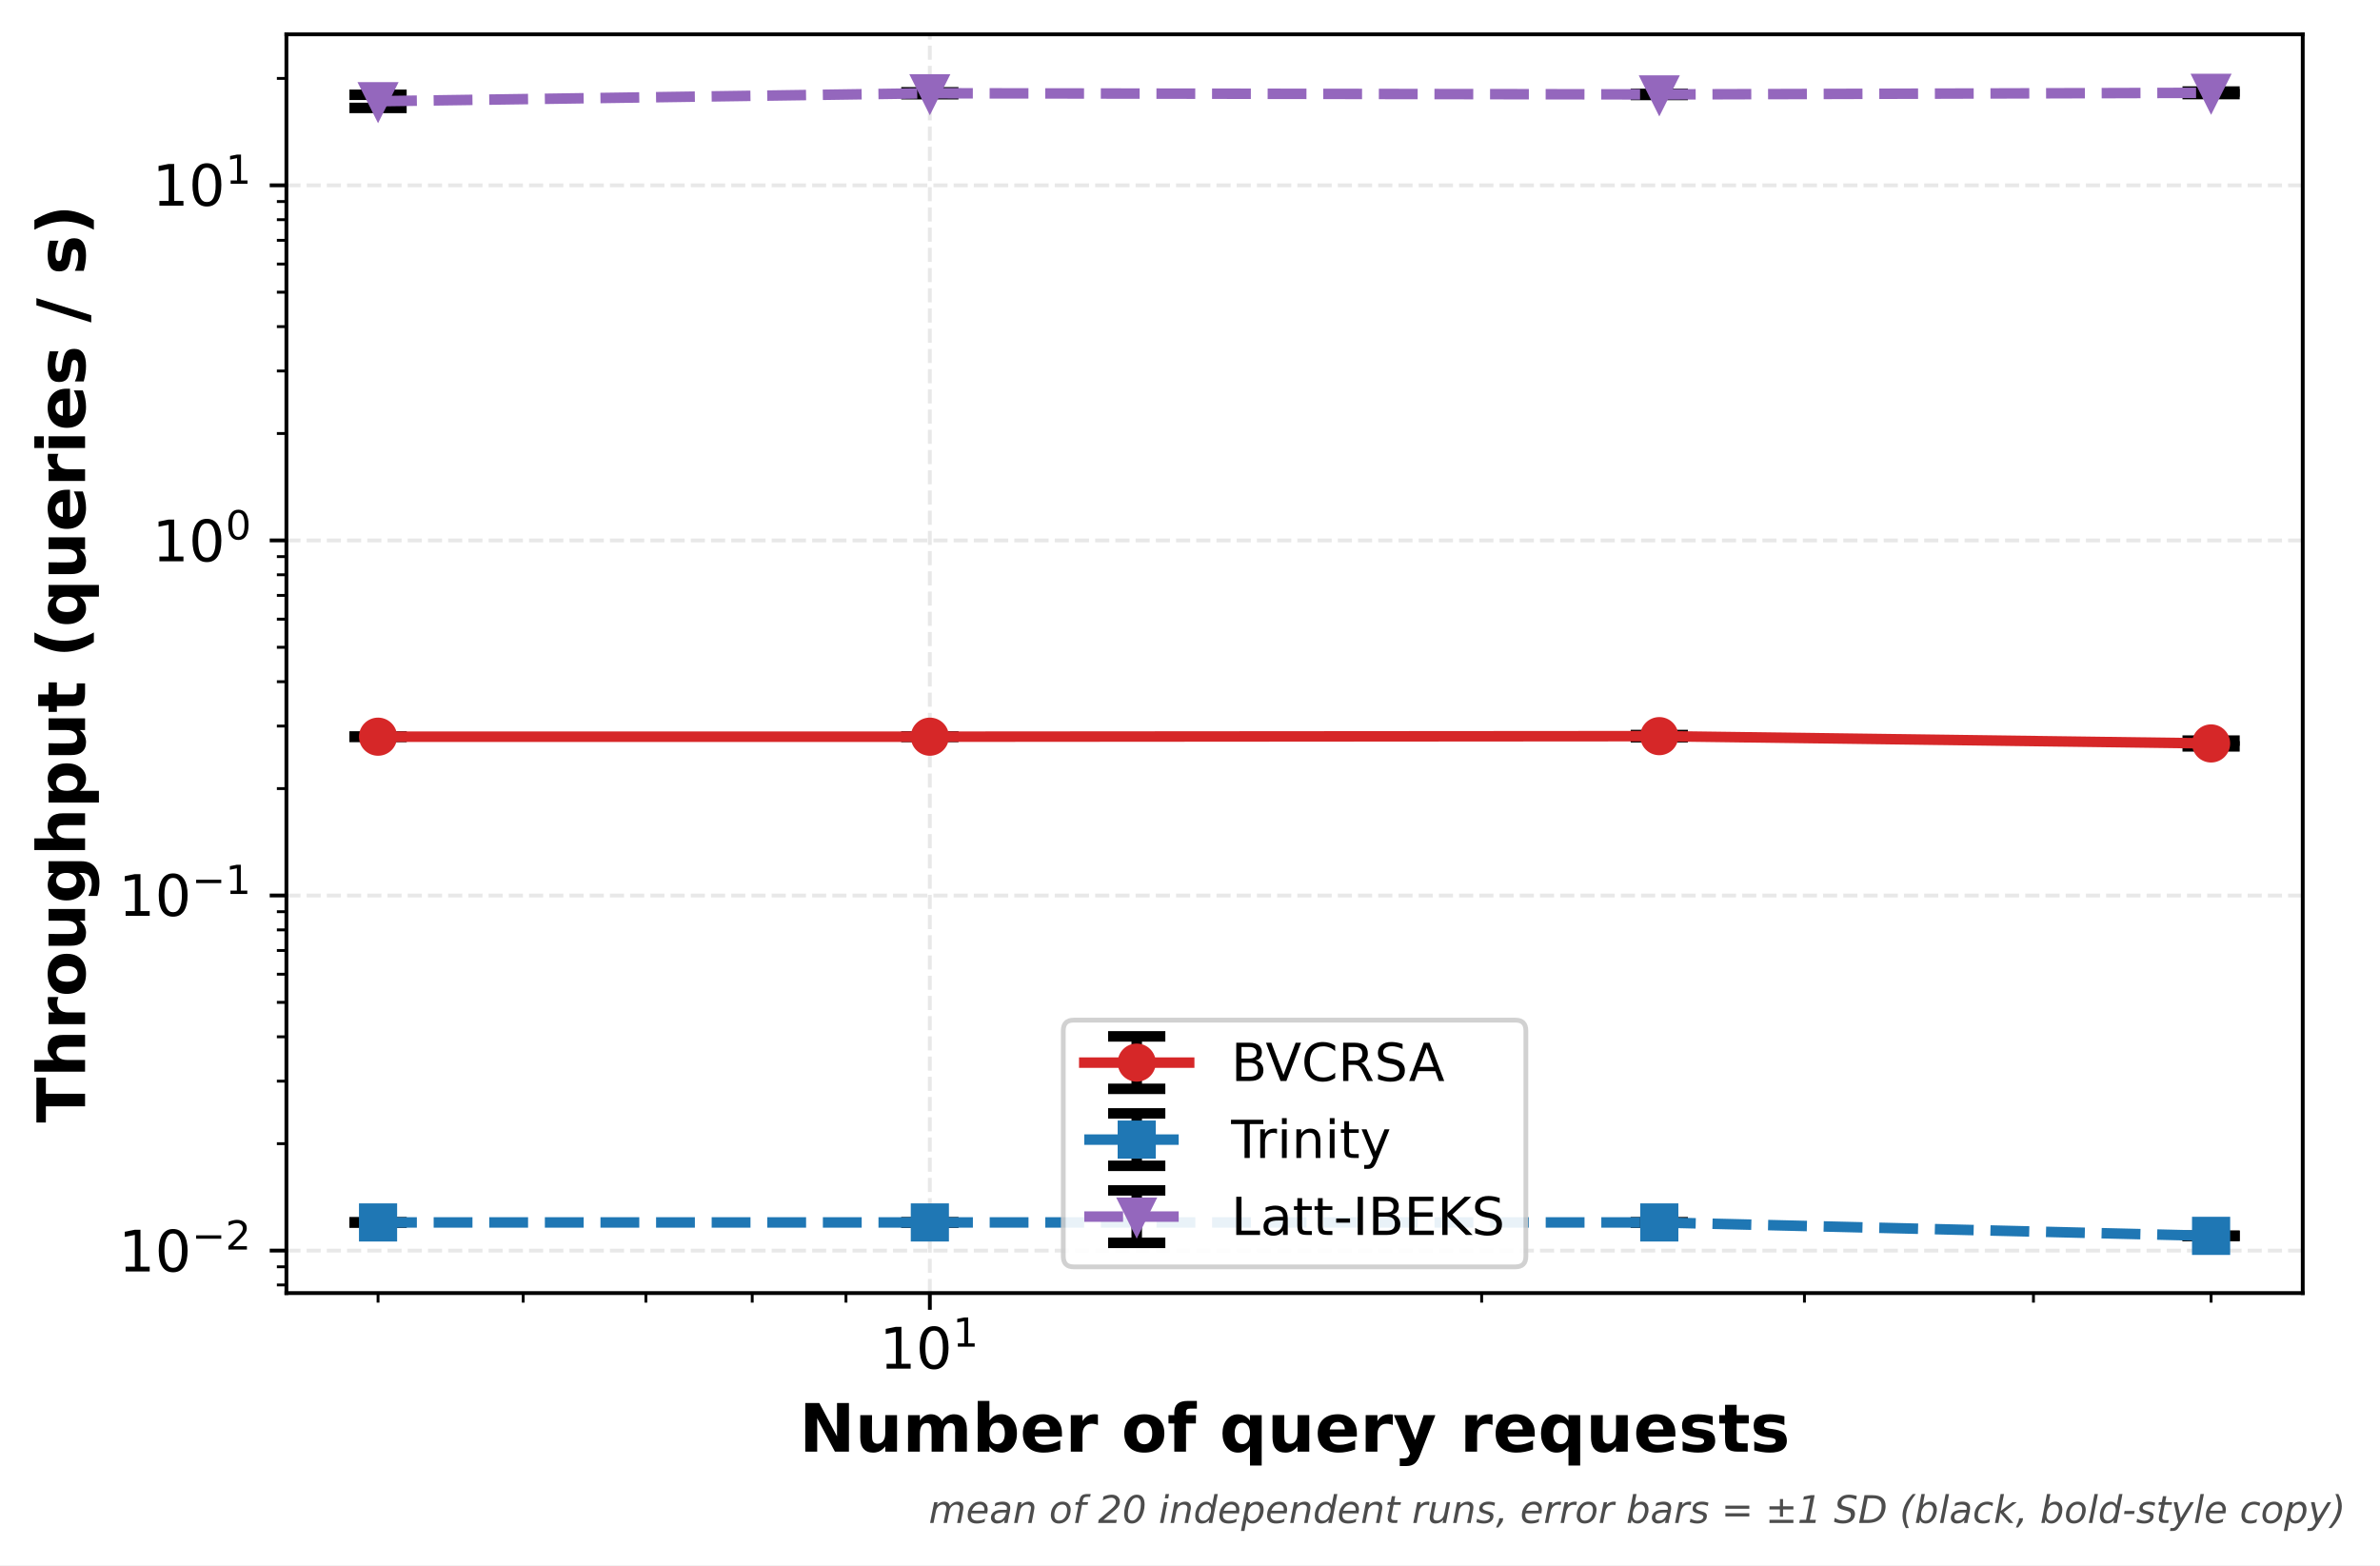
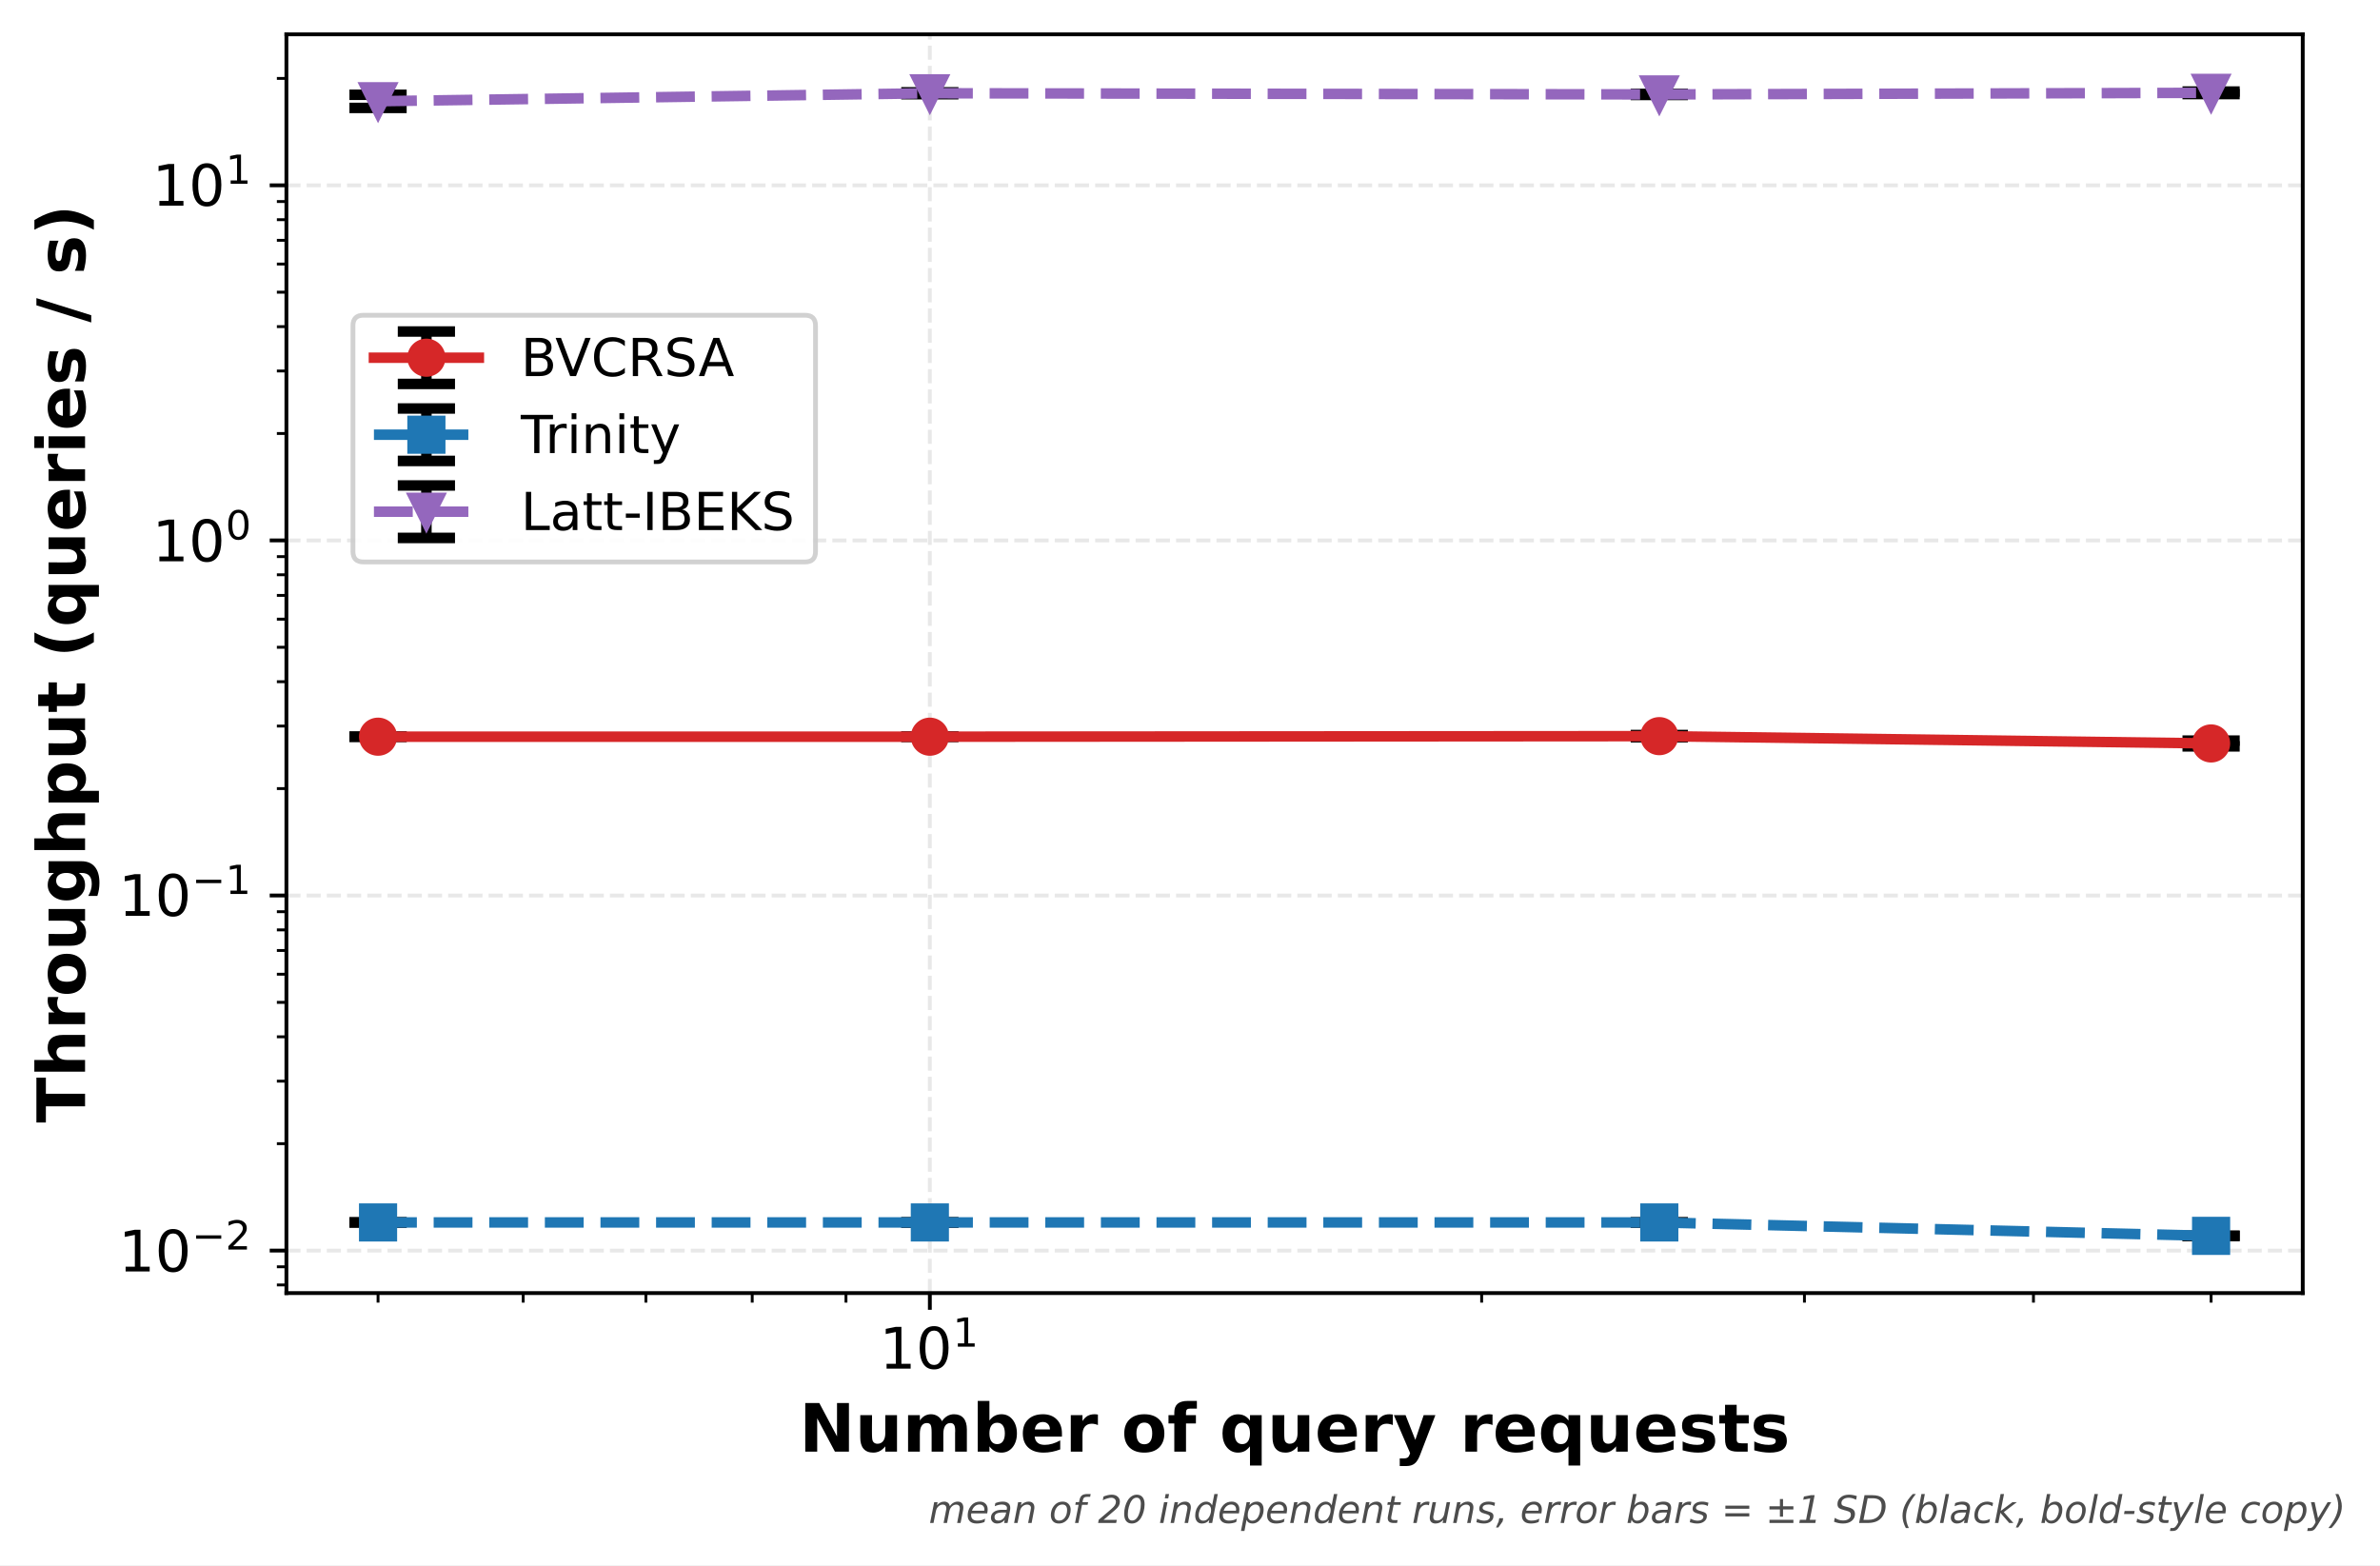
<svg xmlns="http://www.w3.org/2000/svg" xmlns:xlink="http://www.w3.org/1999/xlink" width="499.091pt" height="328.248pt" viewBox="0 0 499.091 328.248" version="1.1">
  <defs>
    <style type="text/css">*{stroke-linejoin: round; stroke-linecap: butt}</style>
  </defs>
  <g id="figure_1">
    <g id="patch_1">
      <path d="M 0 328.248  L 499.091 328.248  L 499.091 0  L 0 0  z " style="fill: #ffffff" />
    </g>
    <g id="axes_1">
      <g id="patch_2">
        <path d="M 60.059 271.168  L 482.891 271.168  L 482.891 7.2  L 60.059 7.2  z " style="fill: #ffffff" />
      </g>
      <g id="matplotlib.axis_1">
        <g id="xtick_1">
          <g id="line2d_1">
-             <path d="M 194.992 271.168  L 194.992 7.2  " clip-path="url(#p34919c92f8)" style="fill: none; stroke-dasharray: 2.96,1.28; stroke-dashoffset: 0; stroke: #b0b0b0; stroke-opacity: 0.3; stroke-width: 0.8" />
+             <path d="M 194.992 271.168  L 194.992 7.2  " clip-path="url(#pae2a5eca88)" style="fill: none; stroke-dasharray: 2.96,1.28; stroke-dashoffset: 0; stroke: #b0b0b0; stroke-opacity: 0.3; stroke-width: 0.8" />
          </g>
          <g id="line2d_2">
            <defs>
-               <path id="m9b18f8acfc" d="M 0 0  L 0 3.5  " style="stroke: #000000; stroke-width: 0.8" />
+               <path id="mffb961b8a1" d="M 0 0  L 0 3.5  " style="stroke: #000000; stroke-width: 0.8" />
            </defs>
            <g>
-               <use xlink:href="#m9b18f8acfc" x="194.992" y="271.168" style="stroke: #000000; stroke-width: 0.8" />
+               <use xlink:href="#mffb961b8a1" x="194.992" y="271.168" style="stroke: #000000; stroke-width: 0.8" />
            </g>
          </g>
          <g id="text_1">
            <g transform="translate(184.4321 287.2861)">
              <text>
                <tspan style="font: 12px 'DejaVu Sans'" x="0 7.635" y="-0.281">10</tspan>
                <tspan style="font: 8.4px 'DejaVu Sans'" x="15.384" y="-4.875">1</tspan>
              </text>
            </g>
          </g>
        </g>
        <g id="xtick_2">
          <g id="line2d_3">
            <defs>
-               <path id="m8271fd96d8" d="M 0 0  L 0 2  " style="stroke: #000000; stroke-width: 0.6" />
+               <path id="ma31d0a58fc" d="M 0 0  L 0 2  " style="stroke: #000000; stroke-width: 0.6" />
            </defs>
            <g>
-               <use xlink:href="#m8271fd96d8" x="79.278" y="271.168" style="stroke: #000000; stroke-width: 0.6" />
+               <use xlink:href="#ma31d0a58fc" x="79.278" y="271.168" style="stroke: #000000; stroke-width: 0.6" />
            </g>
          </g>
        </g>
        <g id="xtick_3">
          <g id="line2d_4">
            <g>
-               <use xlink:href="#m8271fd96d8" x="109.715" y="271.168" style="stroke: #000000; stroke-width: 0.6" />
+               <use xlink:href="#ma31d0a58fc" x="109.715" y="271.168" style="stroke: #000000; stroke-width: 0.6" />
            </g>
          </g>
        </g>
        <g id="xtick_4">
          <g id="line2d_5">
            <g>
-               <use xlink:href="#m8271fd96d8" x="135.449" y="271.168" style="stroke: #000000; stroke-width: 0.6" />
+               <use xlink:href="#ma31d0a58fc" x="135.449" y="271.168" style="stroke: #000000; stroke-width: 0.6" />
            </g>
          </g>
        </g>
        <g id="xtick_5">
          <g id="line2d_6">
            <g>
-               <use xlink:href="#m8271fd96d8" x="157.741" y="271.168" style="stroke: #000000; stroke-width: 0.6" />
+               <use xlink:href="#ma31d0a58fc" x="157.741" y="271.168" style="stroke: #000000; stroke-width: 0.6" />
            </g>
          </g>
        </g>
        <g id="xtick_6">
          <g id="line2d_7">
            <g>
-               <use xlink:href="#m8271fd96d8" x="177.403" y="271.168" style="stroke: #000000; stroke-width: 0.6" />
+               <use xlink:href="#ma31d0a58fc" x="177.403" y="271.168" style="stroke: #000000; stroke-width: 0.6" />
            </g>
          </g>
        </g>
        <g id="xtick_7">
          <g id="line2d_8">
            <g>
-               <use xlink:href="#m8271fd96d8" x="310.706" y="271.168" style="stroke: #000000; stroke-width: 0.6" />
+               <use xlink:href="#ma31d0a58fc" x="310.706" y="271.168" style="stroke: #000000; stroke-width: 0.6" />
            </g>
          </g>
        </g>
        <g id="xtick_8">
          <g id="line2d_9">
            <g>
-               <use xlink:href="#m8271fd96d8" x="378.394" y="271.168" style="stroke: #000000; stroke-width: 0.6" />
+               <use xlink:href="#ma31d0a58fc" x="378.394" y="271.168" style="stroke: #000000; stroke-width: 0.6" />
            </g>
          </g>
        </g>
        <g id="xtick_9">
          <g id="line2d_10">
            <g>
-               <use xlink:href="#m8271fd96d8" x="426.42" y="271.168" style="stroke: #000000; stroke-width: 0.6" />
+               <use xlink:href="#ma31d0a58fc" x="426.42" y="271.168" style="stroke: #000000; stroke-width: 0.6" />
            </g>
          </g>
        </g>
        <g id="xtick_10">
          <g id="line2d_11">
            <g>
-               <use xlink:href="#m8271fd96d8" x="463.671" y="271.168" style="stroke: #000000; stroke-width: 0.6" />
+               <use xlink:href="#ma31d0a58fc" x="463.671" y="271.168" style="stroke: #000000; stroke-width: 0.6" />
            </g>
          </g>
        </g>
        <g id="text_2">
          <text style="font: 700 14px 'DejaVu Sans', 'Arial', 'Helvetica', sans-serif; text-anchor: middle" x="271.475" y="304.42" transform="rotate(-0 271.4747 304.4196)">Number of query requests</text>
        </g>
      </g>
      <g id="matplotlib.axis_2">
        <g id="ytick_1">
          <g id="line2d_12">
-             <path d="M 60.059 262.252  L 482.891 262.252  " clip-path="url(#p34919c92f8)" style="fill: none; stroke-dasharray: 2.96,1.28; stroke-dashoffset: 0; stroke: #b0b0b0; stroke-opacity: 0.3; stroke-width: 0.8" />
+             <path d="M 60.059 262.252  L 482.891 262.252  " clip-path="url(#pae2a5eca88)" style="fill: none; stroke-dasharray: 2.96,1.28; stroke-dashoffset: 0; stroke: #b0b0b0; stroke-opacity: 0.3; stroke-width: 0.8" />
          </g>
          <g id="line2d_13">
            <defs>
-               <path id="mfb3e36027e" d="M 0 0  L -3.5 0  " style="stroke: #000000; stroke-width: 0.8" />
+               <path id="m180f0a459a" d="M 0 0  L -3.5 0  " style="stroke: #000000; stroke-width: 0.8" />
            </defs>
            <g>
-               <use xlink:href="#mfb3e36027e" x="60.059" y="262.252" style="stroke: #000000; stroke-width: 0.8" />
+               <use xlink:href="#m180f0a459a" x="60.059" y="262.252" style="stroke: #000000; stroke-width: 0.8" />
            </g>
          </g>
          <g id="text_3">
            <g transform="translate(24.85875 266.8108)">
              <text>
                <tspan style="font: 12px 'DejaVu Sans'" x="0 7.635" y="-0.172">10</tspan>
                <tspan style="font: 8.4px 'DejaVu Sans'" x="15.384 22.423" y="-4.766">−2</tspan>
              </text>
            </g>
          </g>
        </g>
        <g id="ytick_2">
          <g id="line2d_14">
-             <path d="M 60.059 187.787  L 482.891 187.787  " clip-path="url(#p34919c92f8)" style="fill: none; stroke-dasharray: 2.96,1.28; stroke-dashoffset: 0; stroke: #b0b0b0; stroke-opacity: 0.3; stroke-width: 0.8" />
+             <path d="M 60.059 187.787  L 482.891 187.787  " clip-path="url(#pae2a5eca88)" style="fill: none; stroke-dasharray: 2.96,1.28; stroke-dashoffset: 0; stroke: #b0b0b0; stroke-opacity: 0.3; stroke-width: 0.8" />
          </g>
          <g id="line2d_15">
            <g>
-               <use xlink:href="#mfb3e36027e" x="60.059" y="187.787" style="stroke: #000000; stroke-width: 0.8" />
+               <use xlink:href="#m180f0a459a" x="60.059" y="187.787" style="stroke: #000000; stroke-width: 0.8" />
            </g>
          </g>
          <g id="text_4">
            <g transform="translate(24.85875 192.3463)">
              <text>
                <tspan style="font: 12px 'DejaVu Sans'" x="0 7.635" y="-0.281">10</tspan>
                <tspan style="font: 8.4px 'DejaVu Sans'" x="15.384 22.423" y="-4.875">−1</tspan>
              </text>
            </g>
          </g>
        </g>
        <g id="ytick_3">
          <g id="line2d_16">
-             <path d="M 60.059 113.323  L 482.891 113.323  " clip-path="url(#p34919c92f8)" style="fill: none; stroke-dasharray: 2.96,1.28; stroke-dashoffset: 0; stroke: #b0b0b0; stroke-opacity: 0.3; stroke-width: 0.8" />
+             <path d="M 60.059 113.323  L 482.891 113.323  " clip-path="url(#pae2a5eca88)" style="fill: none; stroke-dasharray: 2.96,1.28; stroke-dashoffset: 0; stroke: #b0b0b0; stroke-opacity: 0.3; stroke-width: 0.8" />
          </g>
          <g id="line2d_17">
            <g>
-               <use xlink:href="#mfb3e36027e" x="60.059" y="113.323" style="stroke: #000000; stroke-width: 0.8" />
+               <use xlink:href="#m180f0a459a" x="60.059" y="113.323" style="stroke: #000000; stroke-width: 0.8" />
            </g>
          </g>
          <g id="text_5">
            <g transform="translate(31.93875 117.8818)">
              <text>
                <tspan style="font: 12px 'DejaVu Sans'" x="0 7.635" y="-0.172">10</tspan>
                <tspan style="font: 8.4px 'DejaVu Sans'" x="15.384" y="-4.766">0</tspan>
              </text>
            </g>
          </g>
        </g>
        <g id="ytick_4">
          <g id="line2d_18">
-             <path d="M 60.059 38.858  L 482.891 38.858  " clip-path="url(#p34919c92f8)" style="fill: none; stroke-dasharray: 2.96,1.28; stroke-dashoffset: 0; stroke: #b0b0b0; stroke-opacity: 0.3; stroke-width: 0.8" />
+             <path d="M 60.059 38.858  L 482.891 38.858  " clip-path="url(#pae2a5eca88)" style="fill: none; stroke-dasharray: 2.96,1.28; stroke-dashoffset: 0; stroke: #b0b0b0; stroke-opacity: 0.3; stroke-width: 0.8" />
          </g>
          <g id="line2d_19">
            <g>
-               <use xlink:href="#mfb3e36027e" x="60.059" y="38.858" style="stroke: #000000; stroke-width: 0.8" />
+               <use xlink:href="#m180f0a459a" x="60.059" y="38.858" style="stroke: #000000; stroke-width: 0.8" />
            </g>
          </g>
          <g id="text_6">
            <g transform="translate(31.93875 43.41732)">
              <text>
                <tspan style="font: 12px 'DejaVu Sans'" x="0 7.635" y="-0.281">10</tspan>
                <tspan style="font: 8.4px 'DejaVu Sans'" x="15.384" y="-4.875">1</tspan>
              </text>
            </g>
          </g>
        </g>
        <g id="ytick_5">
          <g id="line2d_20">
            <defs>
-               <path id="m5e1f005e05" d="M 0 0  L -2 0  " style="stroke: #000000; stroke-width: 0.6" />
+               <path id="m0872c9e850" d="M 0 0  L -2 0  " style="stroke: #000000; stroke-width: 0.6" />
            </defs>
            <g>
-               <use xlink:href="#m5e1f005e05" x="60.059" y="269.468" style="stroke: #000000; stroke-width: 0.6" />
+               <use xlink:href="#m0872c9e850" x="60.059" y="269.468" style="stroke: #000000; stroke-width: 0.6" />
            </g>
          </g>
        </g>
        <g id="ytick_6">
          <g id="line2d_21">
            <g>
-               <use xlink:href="#m5e1f005e05" x="60.059" y="265.659" style="stroke: #000000; stroke-width: 0.6" />
+               <use xlink:href="#m0872c9e850" x="60.059" y="265.659" style="stroke: #000000; stroke-width: 0.6" />
            </g>
          </g>
        </g>
        <g id="ytick_7">
          <g id="line2d_22">
            <g>
-               <use xlink:href="#m5e1f005e05" x="60.059" y="239.836" style="stroke: #000000; stroke-width: 0.6" />
+               <use xlink:href="#m0872c9e850" x="60.059" y="239.836" style="stroke: #000000; stroke-width: 0.6" />
            </g>
          </g>
        </g>
        <g id="ytick_8">
          <g id="line2d_23">
            <g>
-               <use xlink:href="#m5e1f005e05" x="60.059" y="226.723" style="stroke: #000000; stroke-width: 0.6" />
+               <use xlink:href="#m0872c9e850" x="60.059" y="226.723" style="stroke: #000000; stroke-width: 0.6" />
            </g>
          </g>
        </g>
        <g id="ytick_9">
          <g id="line2d_24">
            <g>
-               <use xlink:href="#m5e1f005e05" x="60.059" y="217.42" style="stroke: #000000; stroke-width: 0.6" />
+               <use xlink:href="#m0872c9e850" x="60.059" y="217.42" style="stroke: #000000; stroke-width: 0.6" />
            </g>
          </g>
        </g>
        <g id="ytick_10">
          <g id="line2d_25">
            <g>
-               <use xlink:href="#m5e1f005e05" x="60.059" y="210.203" style="stroke: #000000; stroke-width: 0.6" />
+               <use xlink:href="#m0872c9e850" x="60.059" y="210.203" style="stroke: #000000; stroke-width: 0.6" />
            </g>
          </g>
        </g>
        <g id="ytick_11">
          <g id="line2d_26">
            <g>
-               <use xlink:href="#m5e1f005e05" x="60.059" y="204.307" style="stroke: #000000; stroke-width: 0.6" />
+               <use xlink:href="#m0872c9e850" x="60.059" y="204.307" style="stroke: #000000; stroke-width: 0.6" />
            </g>
          </g>
        </g>
        <g id="ytick_12">
          <g id="line2d_27">
            <g>
-               <use xlink:href="#m5e1f005e05" x="60.059" y="199.322" style="stroke: #000000; stroke-width: 0.6" />
+               <use xlink:href="#m0872c9e850" x="60.059" y="199.322" style="stroke: #000000; stroke-width: 0.6" />
            </g>
          </g>
        </g>
        <g id="ytick_13">
          <g id="line2d_28">
            <g>
-               <use xlink:href="#m5e1f005e05" x="60.059" y="195.004" style="stroke: #000000; stroke-width: 0.6" />
+               <use xlink:href="#m0872c9e850" x="60.059" y="195.004" style="stroke: #000000; stroke-width: 0.6" />
            </g>
          </g>
        </g>
        <g id="ytick_14">
          <g id="line2d_29">
            <g>
-               <use xlink:href="#m5e1f005e05" x="60.059" y="191.195" style="stroke: #000000; stroke-width: 0.6" />
+               <use xlink:href="#m0872c9e850" x="60.059" y="191.195" style="stroke: #000000; stroke-width: 0.6" />
            </g>
          </g>
        </g>
        <g id="ytick_15">
          <g id="line2d_30">
            <g>
-               <use xlink:href="#m5e1f005e05" x="60.059" y="165.371" style="stroke: #000000; stroke-width: 0.6" />
+               <use xlink:href="#m0872c9e850" x="60.059" y="165.371" style="stroke: #000000; stroke-width: 0.6" />
            </g>
          </g>
        </g>
        <g id="ytick_16">
          <g id="line2d_31">
            <g>
-               <use xlink:href="#m5e1f005e05" x="60.059" y="152.259" style="stroke: #000000; stroke-width: 0.6" />
+               <use xlink:href="#m0872c9e850" x="60.059" y="152.259" style="stroke: #000000; stroke-width: 0.6" />
            </g>
          </g>
        </g>
        <g id="ytick_17">
          <g id="line2d_32">
            <g>
-               <use xlink:href="#m5e1f005e05" x="60.059" y="142.955" style="stroke: #000000; stroke-width: 0.6" />
+               <use xlink:href="#m0872c9e850" x="60.059" y="142.955" style="stroke: #000000; stroke-width: 0.6" />
            </g>
          </g>
        </g>
        <g id="ytick_18">
          <g id="line2d_33">
            <g>
-               <use xlink:href="#m5e1f005e05" x="60.059" y="135.739" style="stroke: #000000; stroke-width: 0.6" />
+               <use xlink:href="#m0872c9e850" x="60.059" y="135.739" style="stroke: #000000; stroke-width: 0.6" />
            </g>
          </g>
        </g>
        <g id="ytick_19">
          <g id="line2d_34">
            <g>
-               <use xlink:href="#m5e1f005e05" x="60.059" y="129.843" style="stroke: #000000; stroke-width: 0.6" />
+               <use xlink:href="#m0872c9e850" x="60.059" y="129.843" style="stroke: #000000; stroke-width: 0.6" />
            </g>
          </g>
        </g>
        <g id="ytick_20">
          <g id="line2d_35">
            <g>
-               <use xlink:href="#m5e1f005e05" x="60.059" y="124.857" style="stroke: #000000; stroke-width: 0.6" />
+               <use xlink:href="#m0872c9e850" x="60.059" y="124.857" style="stroke: #000000; stroke-width: 0.6" />
            </g>
          </g>
        </g>
        <g id="ytick_21">
          <g id="line2d_36">
            <g>
-               <use xlink:href="#m5e1f005e05" x="60.059" y="120.539" style="stroke: #000000; stroke-width: 0.6" />
+               <use xlink:href="#m0872c9e850" x="60.059" y="120.539" style="stroke: #000000; stroke-width: 0.6" />
            </g>
          </g>
        </g>
        <g id="ytick_22">
          <g id="line2d_37">
            <g>
-               <use xlink:href="#m5e1f005e05" x="60.059" y="116.73" style="stroke: #000000; stroke-width: 0.6" />
+               <use xlink:href="#m0872c9e850" x="60.059" y="116.73" style="stroke: #000000; stroke-width: 0.6" />
            </g>
          </g>
        </g>
        <g id="ytick_23">
          <g id="line2d_38">
            <g>
-               <use xlink:href="#m5e1f005e05" x="60.059" y="90.907" style="stroke: #000000; stroke-width: 0.6" />
+               <use xlink:href="#m0872c9e850" x="60.059" y="90.907" style="stroke: #000000; stroke-width: 0.6" />
            </g>
          </g>
        </g>
        <g id="ytick_24">
          <g id="line2d_39">
            <g>
-               <use xlink:href="#m5e1f005e05" x="60.059" y="77.794" style="stroke: #000000; stroke-width: 0.6" />
+               <use xlink:href="#m0872c9e850" x="60.059" y="77.794" style="stroke: #000000; stroke-width: 0.6" />
            </g>
          </g>
        </g>
        <g id="ytick_25">
          <g id="line2d_40">
            <g>
-               <use xlink:href="#m5e1f005e05" x="60.059" y="68.491" style="stroke: #000000; stroke-width: 0.6" />
+               <use xlink:href="#m0872c9e850" x="60.059" y="68.491" style="stroke: #000000; stroke-width: 0.6" />
            </g>
          </g>
        </g>
        <g id="ytick_26">
          <g id="line2d_41">
            <g>
-               <use xlink:href="#m5e1f005e05" x="60.059" y="61.274" style="stroke: #000000; stroke-width: 0.6" />
+               <use xlink:href="#m0872c9e850" x="60.059" y="61.274" style="stroke: #000000; stroke-width: 0.6" />
            </g>
          </g>
        </g>
        <g id="ytick_27">
          <g id="line2d_42">
            <g>
-               <use xlink:href="#m5e1f005e05" x="60.059" y="55.378" style="stroke: #000000; stroke-width: 0.6" />
+               <use xlink:href="#m0872c9e850" x="60.059" y="55.378" style="stroke: #000000; stroke-width: 0.6" />
            </g>
          </g>
        </g>
        <g id="ytick_28">
          <g id="line2d_43">
            <g>
-               <use xlink:href="#m5e1f005e05" x="60.059" y="50.393" style="stroke: #000000; stroke-width: 0.6" />
+               <use xlink:href="#m0872c9e850" x="60.059" y="50.393" style="stroke: #000000; stroke-width: 0.6" />
            </g>
          </g>
        </g>
        <g id="ytick_29">
          <g id="line2d_44">
            <g>
-               <use xlink:href="#m5e1f005e05" x="60.059" y="46.075" style="stroke: #000000; stroke-width: 0.6" />
+               <use xlink:href="#m0872c9e850" x="60.059" y="46.075" style="stroke: #000000; stroke-width: 0.6" />
            </g>
          </g>
        </g>
        <g id="ytick_30">
          <g id="line2d_45">
            <g>
-               <use xlink:href="#m5e1f005e05" x="60.059" y="42.266" style="stroke: #000000; stroke-width: 0.6" />
+               <use xlink:href="#m0872c9e850" x="60.059" y="42.266" style="stroke: #000000; stroke-width: 0.6" />
            </g>
          </g>
        </g>
        <g id="ytick_31">
          <g id="line2d_46">
            <g>
-               <use xlink:href="#m5e1f005e05" x="60.059" y="16.442" style="stroke: #000000; stroke-width: 0.6" />
+               <use xlink:href="#m0872c9e850" x="60.059" y="16.442" style="stroke: #000000; stroke-width: 0.6" />
            </g>
          </g>
        </g>
        <g id="text_7">
          <text style="font: 700 14px 'DejaVu Sans', 'Arial', 'Helvetica', sans-serif; text-anchor: middle" x="17.838" y="139.184" transform="rotate(-90 17.83781 139.184)">Throughput (queries / s)</text>
        </g>
      </g>
      <g id="LineCollection_1">
-         <path d="M 79.278 154.49  L 79.278 154.49  " clip-path="url(#p34919c92f8)" style="fill: none; stroke: #000000; stroke-width: 2.2" />
-         <path d="M 194.992 154.49  L 194.992 154.49  " clip-path="url(#p34919c92f8)" style="fill: none; stroke: #000000; stroke-width: 2.2" />
-         <path d="M 347.957 154.606  L 347.957 154.145  " clip-path="url(#p34919c92f8)" style="fill: none; stroke: #000000; stroke-width: 2.2" />
-         <path d="M 463.671 156.515  L 463.671 155.309  " clip-path="url(#p34919c92f8)" style="fill: none; stroke: #000000; stroke-width: 2.2" />
+         <path d="M 79.278 154.49  L 79.278 154.49  " clip-path="url(#pae2a5eca88)" style="fill: none; stroke: #000000; stroke-width: 2.2" />
+         <path d="M 194.992 154.49  L 194.992 154.49  " clip-path="url(#pae2a5eca88)" style="fill: none; stroke: #000000; stroke-width: 2.2" />
+         <path d="M 347.957 154.606  L 347.957 154.145  " clip-path="url(#pae2a5eca88)" style="fill: none; stroke: #000000; stroke-width: 2.2" />
+         <path d="M 463.671 156.515  L 463.671 155.309  " clip-path="url(#pae2a5eca88)" style="fill: none; stroke: #000000; stroke-width: 2.2" />
      </g>
      <g id="line2d_47">
        <defs>
-           <path id="m887f04b965" d="M 6 0  L -6 -0  " style="stroke: #000000; stroke-width: 2.2" />
+           <path id="mc128afc8df" d="M 6 0  L -6 -0  " style="stroke: #000000; stroke-width: 2.2" />
        </defs>
-         <g clip-path="url(#p34919c92f8)">
-           <use xlink:href="#m887f04b965" x="79.278" y="154.49" style="stroke: #000000; stroke-width: 2.2" />
-           <use xlink:href="#m887f04b965" x="194.992" y="154.49" style="stroke: #000000; stroke-width: 2.2" />
-           <use xlink:href="#m887f04b965" x="347.957" y="154.606" style="stroke: #000000; stroke-width: 2.2" />
-           <use xlink:href="#m887f04b965" x="463.671" y="156.515" style="stroke: #000000; stroke-width: 2.2" />
+         <g clip-path="url(#pae2a5eca88)">
+           <use xlink:href="#mc128afc8df" x="79.278" y="154.49" style="stroke: #000000; stroke-width: 2.2" />
+           <use xlink:href="#mc128afc8df" x="194.992" y="154.49" style="stroke: #000000; stroke-width: 2.2" />
+           <use xlink:href="#mc128afc8df" x="347.957" y="154.606" style="stroke: #000000; stroke-width: 2.2" />
+           <use xlink:href="#mc128afc8df" x="463.671" y="156.515" style="stroke: #000000; stroke-width: 2.2" />
        </g>
      </g>
      <g id="line2d_48">
-         <g clip-path="url(#p34919c92f8)">
-           <use xlink:href="#m887f04b965" x="79.278" y="154.49" style="stroke: #000000; stroke-width: 2.2" />
-           <use xlink:href="#m887f04b965" x="194.992" y="154.49" style="stroke: #000000; stroke-width: 2.2" />
-           <use xlink:href="#m887f04b965" x="347.957" y="154.145" style="stroke: #000000; stroke-width: 2.2" />
-           <use xlink:href="#m887f04b965" x="463.671" y="155.309" style="stroke: #000000; stroke-width: 2.2" />
+         <g clip-path="url(#pae2a5eca88)">
+           <use xlink:href="#mc128afc8df" x="79.278" y="154.49" style="stroke: #000000; stroke-width: 2.2" />
+           <use xlink:href="#mc128afc8df" x="194.992" y="154.49" style="stroke: #000000; stroke-width: 2.2" />
+           <use xlink:href="#mc128afc8df" x="347.957" y="154.145" style="stroke: #000000; stroke-width: 2.2" />
+           <use xlink:href="#mc128afc8df" x="463.671" y="155.309" style="stroke: #000000; stroke-width: 2.2" />
        </g>
      </g>
      <g id="LineCollection_2">
-         <path d="M 79.278 256.356  L 79.278 256.356  " clip-path="url(#p34919c92f8)" style="fill: none; stroke: #000000; stroke-width: 2.2" />
-         <path d="M 194.992 256.356  L 194.992 256.356  " clip-path="url(#p34919c92f8)" style="fill: none; stroke: #000000; stroke-width: 2.2" />
-         <path d="M 347.957 256.356  L 347.957 256.356  " clip-path="url(#p34919c92f8)" style="fill: none; stroke: #000000; stroke-width: 2.2" />
-         <path d="M 463.671 259.169  L 463.671 259.169  " clip-path="url(#p34919c92f8)" style="fill: none; stroke: #000000; stroke-width: 2.2" />
+         <path d="M 79.278 256.356  L 79.278 256.356  " clip-path="url(#pae2a5eca88)" style="fill: none; stroke: #000000; stroke-width: 2.2" />
+         <path d="M 194.992 256.356  L 194.992 256.356  " clip-path="url(#pae2a5eca88)" style="fill: none; stroke: #000000; stroke-width: 2.2" />
+         <path d="M 347.957 256.356  L 347.957 256.356  " clip-path="url(#pae2a5eca88)" style="fill: none; stroke: #000000; stroke-width: 2.2" />
+         <path d="M 463.671 259.169  L 463.671 259.169  " clip-path="url(#pae2a5eca88)" style="fill: none; stroke: #000000; stroke-width: 2.2" />
      </g>
      <g id="line2d_49">
-         <g clip-path="url(#p34919c92f8)">
-           <use xlink:href="#m887f04b965" x="79.278" y="256.356" style="stroke: #000000; stroke-width: 2.2" />
-           <use xlink:href="#m887f04b965" x="194.992" y="256.356" style="stroke: #000000; stroke-width: 2.2" />
-           <use xlink:href="#m887f04b965" x="347.957" y="256.356" style="stroke: #000000; stroke-width: 2.2" />
-           <use xlink:href="#m887f04b965" x="463.671" y="259.169" style="stroke: #000000; stroke-width: 2.2" />
+         <g clip-path="url(#pae2a5eca88)">
+           <use xlink:href="#mc128afc8df" x="79.278" y="256.356" style="stroke: #000000; stroke-width: 2.2" />
+           <use xlink:href="#mc128afc8df" x="194.992" y="256.356" style="stroke: #000000; stroke-width: 2.2" />
+           <use xlink:href="#mc128afc8df" x="347.957" y="256.356" style="stroke: #000000; stroke-width: 2.2" />
+           <use xlink:href="#mc128afc8df" x="463.671" y="259.169" style="stroke: #000000; stroke-width: 2.2" />
        </g>
      </g>
      <g id="line2d_50">
-         <g clip-path="url(#p34919c92f8)">
-           <use xlink:href="#m887f04b965" x="79.278" y="256.356" style="stroke: #000000; stroke-width: 2.2" />
-           <use xlink:href="#m887f04b965" x="194.992" y="256.356" style="stroke: #000000; stroke-width: 2.2" />
-           <use xlink:href="#m887f04b965" x="347.957" y="256.356" style="stroke: #000000; stroke-width: 2.2" />
-           <use xlink:href="#m887f04b965" x="463.671" y="259.169" style="stroke: #000000; stroke-width: 2.2" />
+         <g clip-path="url(#pae2a5eca88)">
+           <use xlink:href="#mc128afc8df" x="79.278" y="256.356" style="stroke: #000000; stroke-width: 2.2" />
+           <use xlink:href="#mc128afc8df" x="194.992" y="256.356" style="stroke: #000000; stroke-width: 2.2" />
+           <use xlink:href="#mc128afc8df" x="347.957" y="256.356" style="stroke: #000000; stroke-width: 2.2" />
+           <use xlink:href="#mc128afc8df" x="463.671" y="259.169" style="stroke: #000000; stroke-width: 2.2" />
        </g>
      </g>
      <g id="LineCollection_3">
-         <path d="M 79.278 22.632  L 79.278 19.878  " clip-path="url(#p34919c92f8)" style="fill: none; stroke: #000000; stroke-width: 2.2" />
-         <path d="M 194.992 19.753  L 194.992 19.361  " clip-path="url(#p34919c92f8)" style="fill: none; stroke: #000000; stroke-width: 2.2" />
-         <path d="M 347.957 19.909  L 347.957 19.694  " clip-path="url(#p34919c92f8)" style="fill: none; stroke: #000000; stroke-width: 2.2" />
-         <path d="M 463.671 19.731  L 463.671 19.199  " clip-path="url(#p34919c92f8)" style="fill: none; stroke: #000000; stroke-width: 2.2" />
+         <path d="M 79.278 22.632  L 79.278 19.878  " clip-path="url(#pae2a5eca88)" style="fill: none; stroke: #000000; stroke-width: 2.2" />
+         <path d="M 194.992 19.753  L 194.992 19.361  " clip-path="url(#pae2a5eca88)" style="fill: none; stroke: #000000; stroke-width: 2.2" />
+         <path d="M 347.957 19.909  L 347.957 19.694  " clip-path="url(#pae2a5eca88)" style="fill: none; stroke: #000000; stroke-width: 2.2" />
+         <path d="M 463.671 19.731  L 463.671 19.199  " clip-path="url(#pae2a5eca88)" style="fill: none; stroke: #000000; stroke-width: 2.2" />
      </g>
      <g id="line2d_51">
-         <g clip-path="url(#p34919c92f8)">
-           <use xlink:href="#m887f04b965" x="79.278" y="22.632" style="stroke: #000000; stroke-width: 2.2" />
-           <use xlink:href="#m887f04b965" x="194.992" y="19.753" style="stroke: #000000; stroke-width: 2.2" />
-           <use xlink:href="#m887f04b965" x="347.957" y="19.909" style="stroke: #000000; stroke-width: 2.2" />
-           <use xlink:href="#m887f04b965" x="463.671" y="19.731" style="stroke: #000000; stroke-width: 2.2" />
+         <g clip-path="url(#pae2a5eca88)">
+           <use xlink:href="#mc128afc8df" x="79.278" y="22.632" style="stroke: #000000; stroke-width: 2.2" />
+           <use xlink:href="#mc128afc8df" x="194.992" y="19.753" style="stroke: #000000; stroke-width: 2.2" />
+           <use xlink:href="#mc128afc8df" x="347.957" y="19.909" style="stroke: #000000; stroke-width: 2.2" />
+           <use xlink:href="#mc128afc8df" x="463.671" y="19.731" style="stroke: #000000; stroke-width: 2.2" />
        </g>
      </g>
      <g id="line2d_52">
-         <g clip-path="url(#p34919c92f8)">
-           <use xlink:href="#m887f04b965" x="79.278" y="19.878" style="stroke: #000000; stroke-width: 2.2" />
-           <use xlink:href="#m887f04b965" x="194.992" y="19.361" style="stroke: #000000; stroke-width: 2.2" />
-           <use xlink:href="#m887f04b965" x="347.957" y="19.694" style="stroke: #000000; stroke-width: 2.2" />
-           <use xlink:href="#m887f04b965" x="463.671" y="19.199" style="stroke: #000000; stroke-width: 2.2" />
+         <g clip-path="url(#pae2a5eca88)">
+           <use xlink:href="#mc128afc8df" x="79.278" y="19.878" style="stroke: #000000; stroke-width: 2.2" />
+           <use xlink:href="#mc128afc8df" x="194.992" y="19.361" style="stroke: #000000; stroke-width: 2.2" />
+           <use xlink:href="#mc128afc8df" x="347.957" y="19.694" style="stroke: #000000; stroke-width: 2.2" />
+           <use xlink:href="#mc128afc8df" x="463.671" y="19.199" style="stroke: #000000; stroke-width: 2.2" />
        </g>
      </g>
      <g id="line2d_53">
-         <path d="M 79.278 154.49  L 194.992 154.49  L 347.957 154.375  L 463.671 155.906  " clip-path="url(#p34919c92f8)" style="fill: none; stroke: #d62728; stroke-width: 2.2; stroke-linecap: square" />
+         <path d="M 79.278 154.49  L 194.992 154.49  L 347.957 154.375  L 463.671 155.906  " clip-path="url(#pae2a5eca88)" style="fill: none; stroke: #d62728; stroke-width: 2.2; stroke-linecap: square" />
        <defs>
-           <path id="mf8ac266ae1" d="M 0 3.5  C 0.928 3.5 1.819 3.131 2.475 2.475  C 3.131 1.819 3.5 0.928 3.5 0  C 3.5 -0.928 3.131 -1.819 2.475 -2.475  C 1.819 -3.131 0.928 -3.5 0 -3.5  C -0.928 -3.5 -1.819 -3.131 -2.475 -2.475  C -3.131 -1.819 -3.5 -0.928 -3.5 0  C -3.5 0.928 -3.131 1.819 -2.475 2.475  C -1.819 3.131 -0.928 3.5 0 3.5  z " style="stroke: #d62728" />
+           <path id="ma9d8889f6f" d="M 0 3.5  C 0.928 3.5 1.819 3.131 2.475 2.475  C 3.131 1.819 3.5 0.928 3.5 0  C 3.5 -0.928 3.131 -1.819 2.475 -2.475  C 1.819 -3.131 0.928 -3.5 0 -3.5  C -0.928 -3.5 -1.819 -3.131 -2.475 -2.475  C -3.131 -1.819 -3.5 -0.928 -3.5 0  C -3.5 0.928 -3.131 1.819 -2.475 2.475  C -1.819 3.131 -0.928 3.5 0 3.5  z " style="stroke: #d62728" />
        </defs>
-         <g clip-path="url(#p34919c92f8)">
-           <use xlink:href="#mf8ac266ae1" x="79.278" y="154.49" style="fill: #d62728; stroke: #d62728" />
-           <use xlink:href="#mf8ac266ae1" x="194.992" y="154.49" style="fill: #d62728; stroke: #d62728" />
-           <use xlink:href="#mf8ac266ae1" x="347.957" y="154.375" style="fill: #d62728; stroke: #d62728" />
-           <use xlink:href="#mf8ac266ae1" x="463.671" y="155.906" style="fill: #d62728; stroke: #d62728" />
+         <g clip-path="url(#pae2a5eca88)">
+           <use xlink:href="#ma9d8889f6f" x="79.278" y="154.49" style="fill: #d62728; stroke: #d62728" />
+           <use xlink:href="#ma9d8889f6f" x="194.992" y="154.49" style="fill: #d62728; stroke: #d62728" />
+           <use xlink:href="#ma9d8889f6f" x="347.957" y="154.375" style="fill: #d62728; stroke: #d62728" />
+           <use xlink:href="#ma9d8889f6f" x="463.671" y="155.906" style="fill: #d62728; stroke: #d62728" />
        </g>
      </g>
      <g id="line2d_54">
-         <path d="M 79.278 256.356  L 194.992 256.356  L 347.957 256.356  L 463.671 259.169  " clip-path="url(#p34919c92f8)" style="fill: none; stroke-dasharray: 8.14,3.52; stroke-dashoffset: 0; stroke: #1f77b4; stroke-width: 2.2" />
+         <path d="M 79.278 256.356  L 194.992 256.356  L 347.957 256.356  L 463.671 259.169  " clip-path="url(#pae2a5eca88)" style="fill: none; stroke-dasharray: 8.14,3.52; stroke-dashoffset: 0; stroke: #1f77b4; stroke-width: 2.2" />
        <defs>
-           <path id="m1da2e7e288" d="M -3.5 3.5  L 3.5 3.5  L 3.5 -3.5  L -3.5 -3.5  z " style="stroke: #1f77b4; stroke-linejoin: miter" />
+           <path id="m66c94b6717" d="M -3.5 3.5  L 3.5 3.5  L 3.5 -3.5  L -3.5 -3.5  z " style="stroke: #1f77b4; stroke-linejoin: miter" />
        </defs>
-         <g clip-path="url(#p34919c92f8)">
-           <use xlink:href="#m1da2e7e288" x="79.278" y="256.356" style="fill: #1f77b4; stroke: #1f77b4; stroke-linejoin: miter" />
-           <use xlink:href="#m1da2e7e288" x="194.992" y="256.356" style="fill: #1f77b4; stroke: #1f77b4; stroke-linejoin: miter" />
-           <use xlink:href="#m1da2e7e288" x="347.957" y="256.356" style="fill: #1f77b4; stroke: #1f77b4; stroke-linejoin: miter" />
-           <use xlink:href="#m1da2e7e288" x="463.671" y="259.169" style="fill: #1f77b4; stroke: #1f77b4; stroke-linejoin: miter" />
+         <g clip-path="url(#pae2a5eca88)">
+           <use xlink:href="#m66c94b6717" x="79.278" y="256.356" style="fill: #1f77b4; stroke: #1f77b4; stroke-linejoin: miter" />
+           <use xlink:href="#m66c94b6717" x="194.992" y="256.356" style="fill: #1f77b4; stroke: #1f77b4; stroke-linejoin: miter" />
+           <use xlink:href="#m66c94b6717" x="347.957" y="256.356" style="fill: #1f77b4; stroke: #1f77b4; stroke-linejoin: miter" />
+           <use xlink:href="#m66c94b6717" x="463.671" y="259.169" style="fill: #1f77b4; stroke: #1f77b4; stroke-linejoin: miter" />
        </g>
      </g>
      <g id="line2d_55">
-         <path d="M 79.278 21.226  L 194.992 19.556  L 347.957 19.801  L 463.671 19.464  " clip-path="url(#p34919c92f8)" style="fill: none; stroke-dasharray: 8.14,3.52; stroke-dashoffset: 0; stroke: #9467bd; stroke-width: 2.2" />
+         <path d="M 79.278 21.226  L 194.992 19.556  L 347.957 19.801  L 463.671 19.464  " clip-path="url(#pae2a5eca88)" style="fill: none; stroke-dasharray: 8.14,3.52; stroke-dashoffset: 0; stroke: #9467bd; stroke-width: 2.2" />
        <defs>
-           <path id="mc0795c5a22" d="M -0 3.5  L 3.5 -3.5  L -3.5 -3.5  z " style="stroke: #9467bd; stroke-linejoin: miter" />
+           <path id="m11cdd7c2ca" d="M -0 3.5  L 3.5 -3.5  L -3.5 -3.5  z " style="stroke: #9467bd; stroke-linejoin: miter" />
        </defs>
-         <g clip-path="url(#p34919c92f8)">
-           <use xlink:href="#mc0795c5a22" x="79.278" y="21.226" style="fill: #9467bd; stroke: #9467bd; stroke-linejoin: miter" />
-           <use xlink:href="#mc0795c5a22" x="194.992" y="19.556" style="fill: #9467bd; stroke: #9467bd; stroke-linejoin: miter" />
-           <use xlink:href="#mc0795c5a22" x="347.957" y="19.801" style="fill: #9467bd; stroke: #9467bd; stroke-linejoin: miter" />
-           <use xlink:href="#mc0795c5a22" x="463.671" y="19.464" style="fill: #9467bd; stroke: #9467bd; stroke-linejoin: miter" />
+         <g clip-path="url(#pae2a5eca88)">
+           <use xlink:href="#m11cdd7c2ca" x="79.278" y="21.226" style="fill: #9467bd; stroke: #9467bd; stroke-linejoin: miter" />
+           <use xlink:href="#m11cdd7c2ca" x="194.992" y="19.556" style="fill: #9467bd; stroke: #9467bd; stroke-linejoin: miter" />
+           <use xlink:href="#m11cdd7c2ca" x="347.957" y="19.801" style="fill: #9467bd; stroke: #9467bd; stroke-linejoin: miter" />
+           <use xlink:href="#m11cdd7c2ca" x="463.671" y="19.464" style="fill: #9467bd; stroke: #9467bd; stroke-linejoin: miter" />
        </g>
      </g>
      <g id="patch_3">
        <path d="M 60.059 271.168  L 60.059 7.2  " style="fill: none; stroke: #000000; stroke-width: 0.8; stroke-linejoin: miter; stroke-linecap: square" />
      </g>
      <g id="patch_4">
        <path d="M 482.891 271.168  L 482.891 7.2  " style="fill: none; stroke: #000000; stroke-width: 0.8; stroke-linejoin: miter; stroke-linecap: square" />
      </g>
      <g id="patch_5">
        <path d="M 60.059 271.168  L 482.891 271.168  " style="fill: none; stroke: #000000; stroke-width: 0.8; stroke-linejoin: miter; stroke-linecap: square" />
      </g>
      <g id="patch_6">
        <path d="M 60.059 7.2  L 482.891 7.2  " style="fill: none; stroke: #000000; stroke-width: 0.8; stroke-linejoin: miter; stroke-linecap: square" />
      </g>
      <g id="legend_1">
        <g id="patch_7">
-           <path d="M 225.173 265.668  L 317.776 265.668  Q 319.976 265.668 319.976 263.468  L 319.976 216.13  Q 319.976 213.93 317.776 213.93  L 225.173 213.93  Q 222.973 213.93 222.973 216.13  L 222.973 263.468  Q 222.973 265.668 225.173 265.668  z " style="fill: #ffffff; opacity: 0.9; stroke: #cccccc; stroke-linejoin: miter" />
+           <path d="M 76.215 117.846  L 168.818 117.846  Q 171.018 117.846 171.018 115.646  L 171.018 68.308  Q 171.018 66.108 168.818 66.108  L 76.215 66.108  Q 74.015 66.108 74.015 68.308  L 74.015 115.646  Q 74.015 117.846 76.215 117.846  z " style="fill: #ffffff; opacity: 0.9; stroke: #cccccc; stroke-linejoin: miter" />
        </g>
        <g id="LineCollection_4">
-           <path d="M 238.373 228.338  L 238.373 217.338  " style="fill: none; stroke: #000000; stroke-width: 2.2" />
+           <path d="M 89.415 80.516  L 89.415 69.516  " style="fill: none; stroke: #000000; stroke-width: 2.2" />
        </g>
        <g id="line2d_56">
          <g>
-             <use xlink:href="#m887f04b965" x="238.373" y="228.338" style="stroke: #000000; stroke-width: 2.2" />
+             <use xlink:href="#mc128afc8df" x="89.415" y="80.516" style="stroke: #000000; stroke-width: 2.2" />
          </g>
        </g>
        <g id="line2d_57">
          <g>
-             <use xlink:href="#m887f04b965" x="238.373" y="217.338" style="stroke: #000000; stroke-width: 2.2" />
+             <use xlink:href="#mc128afc8df" x="89.415" y="69.516" style="stroke: #000000; stroke-width: 2.2" />
          </g>
        </g>
        <g id="line2d_58">
-           <path d="M 227.373 222.838  L 249.373 222.838  " style="fill: none; stroke: #d62728; stroke-width: 2.2; stroke-linecap: square" />
+           <path d="M 78.415 75.016  L 100.415 75.016  " style="fill: none; stroke: #d62728; stroke-width: 2.2; stroke-linecap: square" />
        </g>
        <g id="line2d_59">
          <g>
-             <use xlink:href="#mf8ac266ae1" x="238.373" y="222.838" style="fill: #d62728; stroke: #d62728" />
+             <use xlink:href="#ma9d8889f6f" x="89.415" y="75.016" style="fill: #d62728; stroke: #d62728" />
          </g>
        </g>
        <g id="text_8">
-           <text style="font: 11px 'DejaVu Sans', 'Arial', 'Helvetica', sans-serif; text-anchor: start" x="258.173" y="226.688" transform="rotate(-0 258.1733 226.6885)">BVCRSA</text>
+           <text style="font: 11px 'DejaVu Sans', 'Arial', 'Helvetica', sans-serif; text-anchor: start" x="109.215" y="78.866" transform="rotate(-0 109.2154 78.86639)">BVCRSA</text>
        </g>
        <g id="LineCollection_5">
-           <path d="M 238.373 244.484  L 238.373 233.484  " style="fill: none; stroke: #000000; stroke-width: 2.2" />
+           <path d="M 89.415 96.662  L 89.415 85.662  " style="fill: none; stroke: #000000; stroke-width: 2.2" />
        </g>
        <g id="line2d_60">
          <g>
-             <use xlink:href="#m887f04b965" x="238.373" y="244.484" style="stroke: #000000; stroke-width: 2.2" />
+             <use xlink:href="#mc128afc8df" x="89.415" y="96.662" style="stroke: #000000; stroke-width: 2.2" />
          </g>
        </g>
        <g id="line2d_61">
          <g>
-             <use xlink:href="#m887f04b965" x="238.373" y="233.484" style="stroke: #000000; stroke-width: 2.2" />
+             <use xlink:href="#mc128afc8df" x="89.415" y="85.662" style="stroke: #000000; stroke-width: 2.2" />
          </g>
        </g>
        <g id="line2d_62">
-           <path d="M 227.373 238.984  L 249.373 238.984  " style="fill: none; stroke-dasharray: 8.14,3.52; stroke-dashoffset: 0; stroke: #1f77b4; stroke-width: 2.2" />
+           <path d="M 78.415 91.162  L 100.415 91.162  " style="fill: none; stroke-dasharray: 8.14,3.52; stroke-dashoffset: 0; stroke: #1f77b4; stroke-width: 2.2" />
        </g>
        <g id="line2d_63">
          <g>
-             <use xlink:href="#m1da2e7e288" x="238.373" y="238.984" style="fill: #1f77b4; stroke: #1f77b4; stroke-linejoin: miter" />
+             <use xlink:href="#m66c94b6717" x="89.415" y="91.162" style="fill: #1f77b4; stroke: #1f77b4; stroke-linejoin: miter" />
          </g>
        </g>
        <g id="text_9">
-           <text style="font: 11px 'DejaVu Sans', 'Arial', 'Helvetica', sans-serif; text-anchor: start" x="258.173" y="242.834" transform="rotate(-0 258.1733 242.8344)">Trinity</text>
+           <text style="font: 11px 'DejaVu Sans', 'Arial', 'Helvetica', sans-serif; text-anchor: start" x="109.215" y="95.012" transform="rotate(-0 109.2154 95.01233)">Trinity</text>
        </g>
        <g id="LineCollection_6">
-           <path d="M 238.373 260.63  L 238.373 249.63  " style="fill: none; stroke: #000000; stroke-width: 2.2" />
+           <path d="M 89.415 112.808  L 89.415 101.808  " style="fill: none; stroke: #000000; stroke-width: 2.2" />
        </g>
        <g id="line2d_64">
          <g>
-             <use xlink:href="#m887f04b965" x="238.373" y="260.63" style="stroke: #000000; stroke-width: 2.2" />
+             <use xlink:href="#mc128afc8df" x="89.415" y="112.808" style="stroke: #000000; stroke-width: 2.2" />
          </g>
        </g>
        <g id="line2d_65">
          <g>
-             <use xlink:href="#m887f04b965" x="238.373" y="249.63" style="stroke: #000000; stroke-width: 2.2" />
+             <use xlink:href="#mc128afc8df" x="89.415" y="101.808" style="stroke: #000000; stroke-width: 2.2" />
          </g>
        </g>
        <g id="line2d_66">
-           <path d="M 227.373 255.13  L 249.373 255.13  " style="fill: none; stroke-dasharray: 8.14,3.52; stroke-dashoffset: 0; stroke: #9467bd; stroke-width: 2.2" />
+           <path d="M 78.415 107.308  L 100.415 107.308  " style="fill: none; stroke-dasharray: 8.14,3.52; stroke-dashoffset: 0; stroke: #9467bd; stroke-width: 2.2" />
        </g>
        <g id="line2d_67">
          <g>
-             <use xlink:href="#mc0795c5a22" x="238.373" y="255.13" style="fill: #9467bd; stroke: #9467bd; stroke-linejoin: miter" />
+             <use xlink:href="#m11cdd7c2ca" x="89.415" y="107.308" style="fill: #9467bd; stroke: #9467bd; stroke-linejoin: miter" />
          </g>
        </g>
        <g id="text_10">
-           <text style="font: 11px 'DejaVu Sans', 'Arial', 'Helvetica', sans-serif; text-anchor: start" x="258.173" y="258.98" transform="rotate(-0 258.1733 258.9803)">Latt-IBEKS</text>
+           <text style="font: 11px 'DejaVu Sans', 'Arial', 'Helvetica', sans-serif; text-anchor: start" x="109.215" y="111.158" transform="rotate(-0 109.2154 111.1583)">Latt-IBEKS</text>
        </g>
      </g>
    </g>
    <g id="text_11">
      <text style="opacity: 0.7; font: italic 8px 'DejaVu Sans', 'Arial', 'Helvetica', sans-serif; text-anchor: end" x="491.891" y="319.384" transform="rotate(-0 491.8907 319.3843)">mean of 20 independent runs, error bars = ±1 SD (black, bold-style copy)</text>
    </g>
  </g>
  <defs>
-     <clipPath id="p34919c92f8">
+     <clipPath id="pae2a5eca88">
      <rect x="60.059" y="7.2" width="422.832" height="263.968" />
    </clipPath>
  </defs>
</svg>
